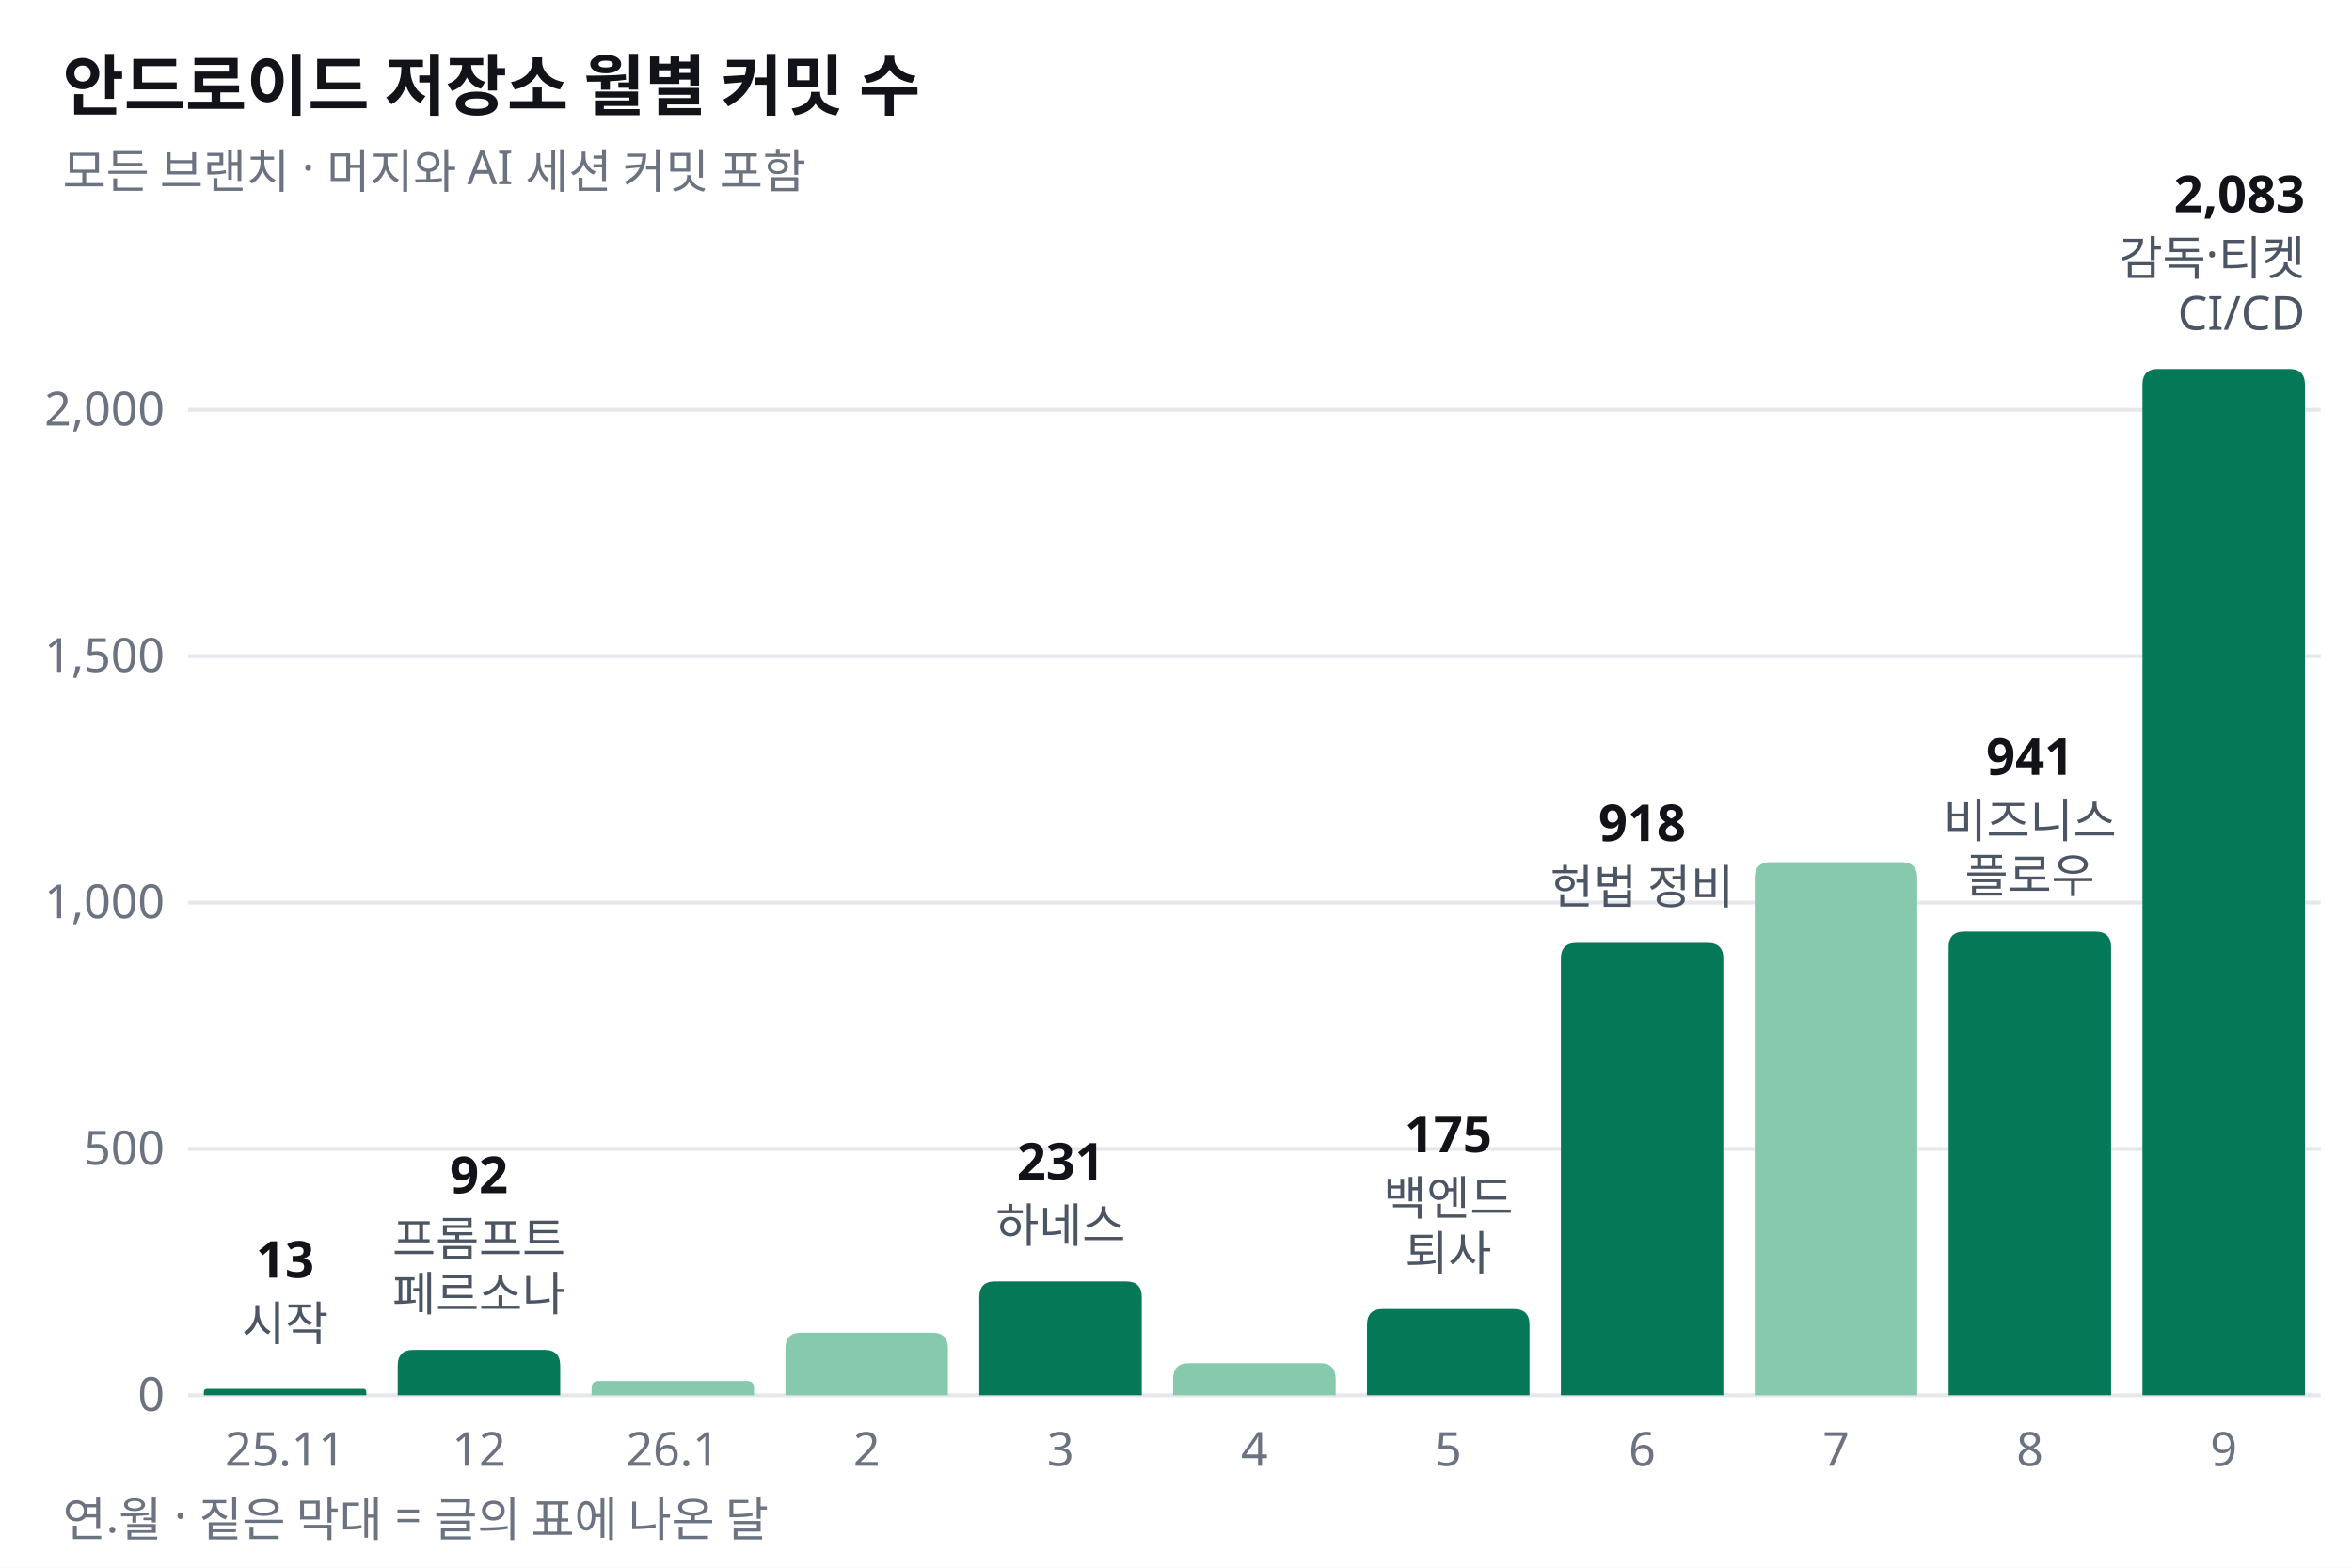
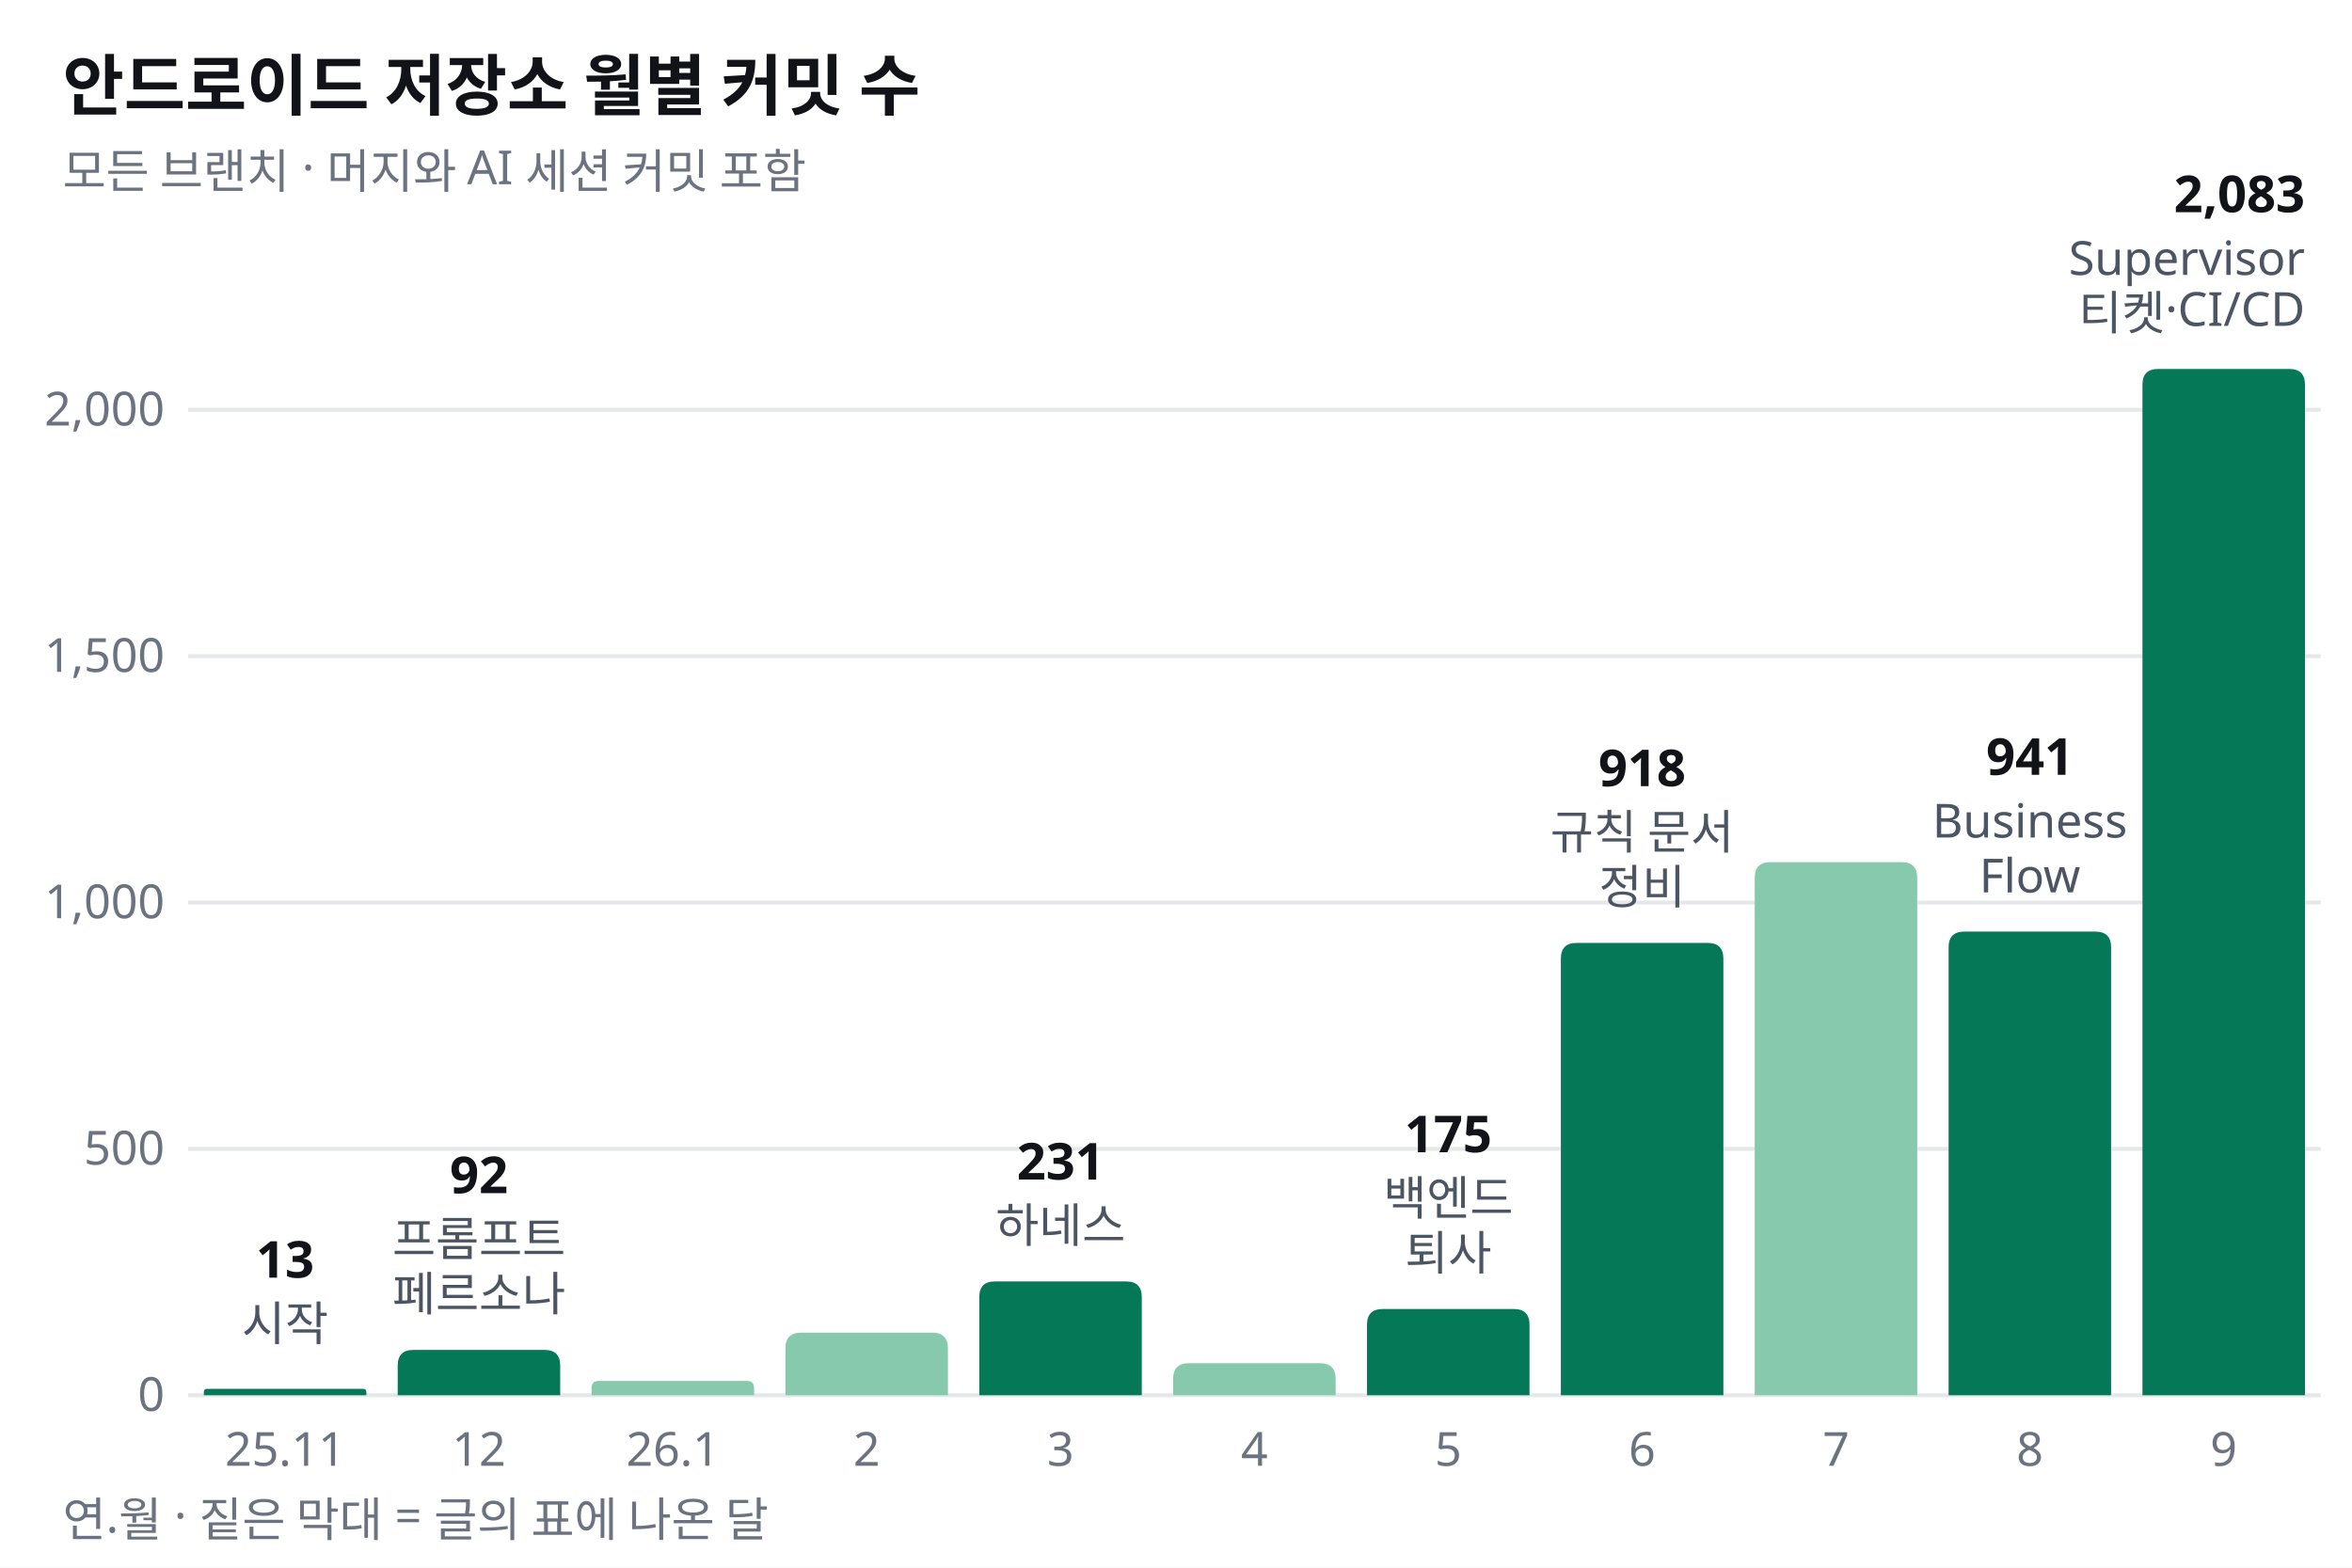
<svg xmlns="http://www.w3.org/2000/svg" viewBox="0 0 600 400" width="600" height="400" role="img" aria-labelledby="t d">
  <rect width="600" height="400" fill="#ffffff" />
  <g font-family="Pretendard, 'Apple SD Gothic Neo', 'Noto Sans KR', 'Malgun Gothic', sans-serif">
    <text x="16" y="28" font-size="17" fill="#111318" font-weight="700">안드로이드 저장소 월별 커밋 수</text>
    <text x="16" y="48" font-size="12" fill="#6b7280">모든 브랜치 · 머지와 AI 세션 커밋 포함</text>
    <line x1="48" x2="592" y1="356" y2="356" stroke="#e5e7eb" stroke-width="1" />
    <text x="42" y="360" font-size="12" fill="#6b7280" text-anchor="end">0</text>
    <line x1="48" x2="592" y1="293.143" y2="293.143" stroke="#e5e7eb" stroke-width="1" />
    <text x="42" y="297.143" font-size="12" fill="#6b7280" text-anchor="end">500</text>
    <line x1="48" x2="592" y1="230.286" y2="230.286" stroke="#e5e7eb" stroke-width="1" />
    <text x="42" y="234.286" font-size="12" fill="#6b7280" text-anchor="end">1,000</text>
    <line x1="48" x2="592" y1="167.429" y2="167.429" stroke="#e5e7eb" stroke-width="1" />
    <text x="42" y="171.429" font-size="12" fill="#6b7280" text-anchor="end">1,500</text>
    <line x1="48" x2="592" y1="104.571" y2="104.571" stroke="#e5e7eb" stroke-width="1" />
    <text x="42" y="108.571" font-size="12" fill="#6b7280" text-anchor="end">2,000</text>
    <path d="M52,356 V355.183 Q52,354.366 52.817,354.366 H92.637 Q93.455,354.366 93.455,355.183 V356 Z" fill="#047857" />
    <text x="72.727" y="374" font-size="12" fill="#6b7280" text-anchor="middle">25.11</text>
    <text x="72.727" y="326" font-size="13" fill="#111318" text-anchor="middle" font-weight="700">13</text>
    <text x="72.727" y="342" font-size="12" fill="#4b5563" text-anchor="middle">시작</text>
    <path d="M101.455,356 V348.434 Q101.455,344.434 105.455,344.434 H138.909 Q142.909,344.434 142.909,348.434 V356 Z" fill="#047857" />
    <text x="122.182" y="374" font-size="12" fill="#6b7280" text-anchor="middle">12</text>
    <text x="122.182" y="304.434" font-size="13" fill="#111318" text-anchor="middle" font-weight="700">92</text>
    <text x="122.182" y="320.434" font-size="12" fill="#4b5563" text-anchor="middle">프롬프트</text>
    <text x="122.182" y="334.434" font-size="12" fill="#4b5563" text-anchor="middle">페르소나</text>
    <path d="M150.909,356 V354.177 Q150.909,352.354 152.732,352.354 H190.541 Q192.364,352.354 192.364,354.177 V356 Z" fill="#86c9ad" />
    <text x="171.636" y="374" font-size="12" fill="#6b7280" text-anchor="middle">26.1</text>
    <path d="M200.364,356 V344.034 Q200.364,340.034 204.364,340.034 H237.818 Q241.818,340.034 241.818,344.034 V356 Z" fill="#86c9ad" />
    <text x="221.091" y="374" font-size="12" fill="#6b7280" text-anchor="middle">2</text>
    <path d="M249.818,356 V330.96 Q249.818,326.96 253.818,326.96 H287.273 Q291.273,326.96 291.273,330.96 V356 Z" fill="#047857" />
    <text x="270.545" y="374" font-size="12" fill="#6b7280" text-anchor="middle">3</text>
    <text x="270.545" y="300.96" font-size="13" fill="#111318" text-anchor="middle" font-weight="700">231</text>
    <text x="270.545" y="316.96" font-size="12" fill="#4b5563" text-anchor="middle">하네스</text>
    <path d="M299.273,356 V351.829 Q299.273,347.829 303.273,347.829 H336.727 Q340.727,347.829 340.727,351.829 V356 Z" fill="#86c9ad" />
    <text x="320" y="374" font-size="12" fill="#6b7280" text-anchor="middle">4</text>
    <path d="M348.727,356 V338 Q348.727,334 352.727,334 H386.182 Q390.182,334 390.182,338 V356 Z" fill="#047857" />
    <text x="369.455" y="374" font-size="12" fill="#6b7280" text-anchor="middle">5</text>
    <text x="369.455" y="294" font-size="13" fill="#111318" text-anchor="middle" font-weight="700">175</text>
    <text x="369.455" y="310" font-size="12" fill="#4b5563" text-anchor="middle">백엔드</text>
    <text x="369.455" y="324" font-size="12" fill="#4b5563" text-anchor="middle">퇴사</text>
    <path d="M398.182,356 V244.594 Q398.182,240.594 402.182,240.594 H435.636 Q439.636,240.594 439.636,244.594 V356 Z" fill="#047857" />
    <text x="418.909" y="374" font-size="12" fill="#6b7280" text-anchor="middle">6</text>
-     <text x="418.909" y="214.594" font-size="13" fill="#111318" text-anchor="middle" font-weight="700">918</text>
-     <text x="418.909" y="230.594" font-size="12" fill="#4b5563" text-anchor="middle">헌법 정비</text>
+     <text x="418.909" y="200.594" font-size="13" fill="#111318" text-anchor="middle" font-weight="700">918</text>
+     <text x="418.909" y="216.594" font-size="12" fill="#4b5563" text-anchor="middle">규칙 문서</text>
+     <text x="418.909" y="230.594" font-size="12" fill="#4b5563" text-anchor="middle">정비</text>
    <path d="M447.636,356 V223.977 Q447.636,219.977 451.636,219.977 H485.091 Q489.091,219.977 489.091,223.977 V356 Z" fill="#86c9ad" />
    <text x="468.364" y="374" font-size="12" fill="#6b7280" text-anchor="middle">7</text>
    <path d="M497.091,356 V241.703 Q497.091,237.703 501.091,237.703 H534.545 Q538.545,237.703 538.545,241.703 V356 Z" fill="#047857" />
    <text x="517.818" y="374" font-size="12" fill="#6b7280" text-anchor="middle">8</text>
    <text x="517.818" y="197.703" font-size="13" fill="#111318" text-anchor="middle" font-weight="700">941</text>
-     <text x="517.818" y="213.703" font-size="12" fill="#4b5563" text-anchor="middle">비즈니스</text>
-     <text x="517.818" y="227.703" font-size="12" fill="#4b5563" text-anchor="middle">플로우</text>
+     <text x="517.818" y="213.703" font-size="12" fill="#4b5563" text-anchor="middle">Business</text>
+     <text x="517.818" y="227.703" font-size="12" fill="#4b5563" text-anchor="middle">Flow</text>
    <path d="M546.545,356 V98.137 Q546.545,94.137 550.545,94.137 H584 Q588,94.137 588,98.137 V356 Z" fill="#047857" />
    <text x="567.273" y="374" font-size="12" fill="#6b7280" text-anchor="middle">9</text>
    <text x="588" y="54.137" font-size="13" fill="#111318" text-anchor="end" font-weight="700">2,083</text>
-     <text x="588" y="70.137" font-size="12" fill="#4b5563" text-anchor="end">감독·티켓</text>
-     <text x="588" y="84.137" font-size="12" fill="#4b5563" text-anchor="end">CI/CD</text>
+     <text x="588" y="70.137" font-size="12" fill="#4b5563" text-anchor="end">Supervisor</text>
+     <text x="588" y="84.137" font-size="12" fill="#4b5563" text-anchor="end">티켓·CI/CD</text>
    <text x="16" y="392" font-size="12" fill="#6b7280">연.월 · 짙은 막대 = 글의 표에 나온 달</text>
  </g>
</svg>
